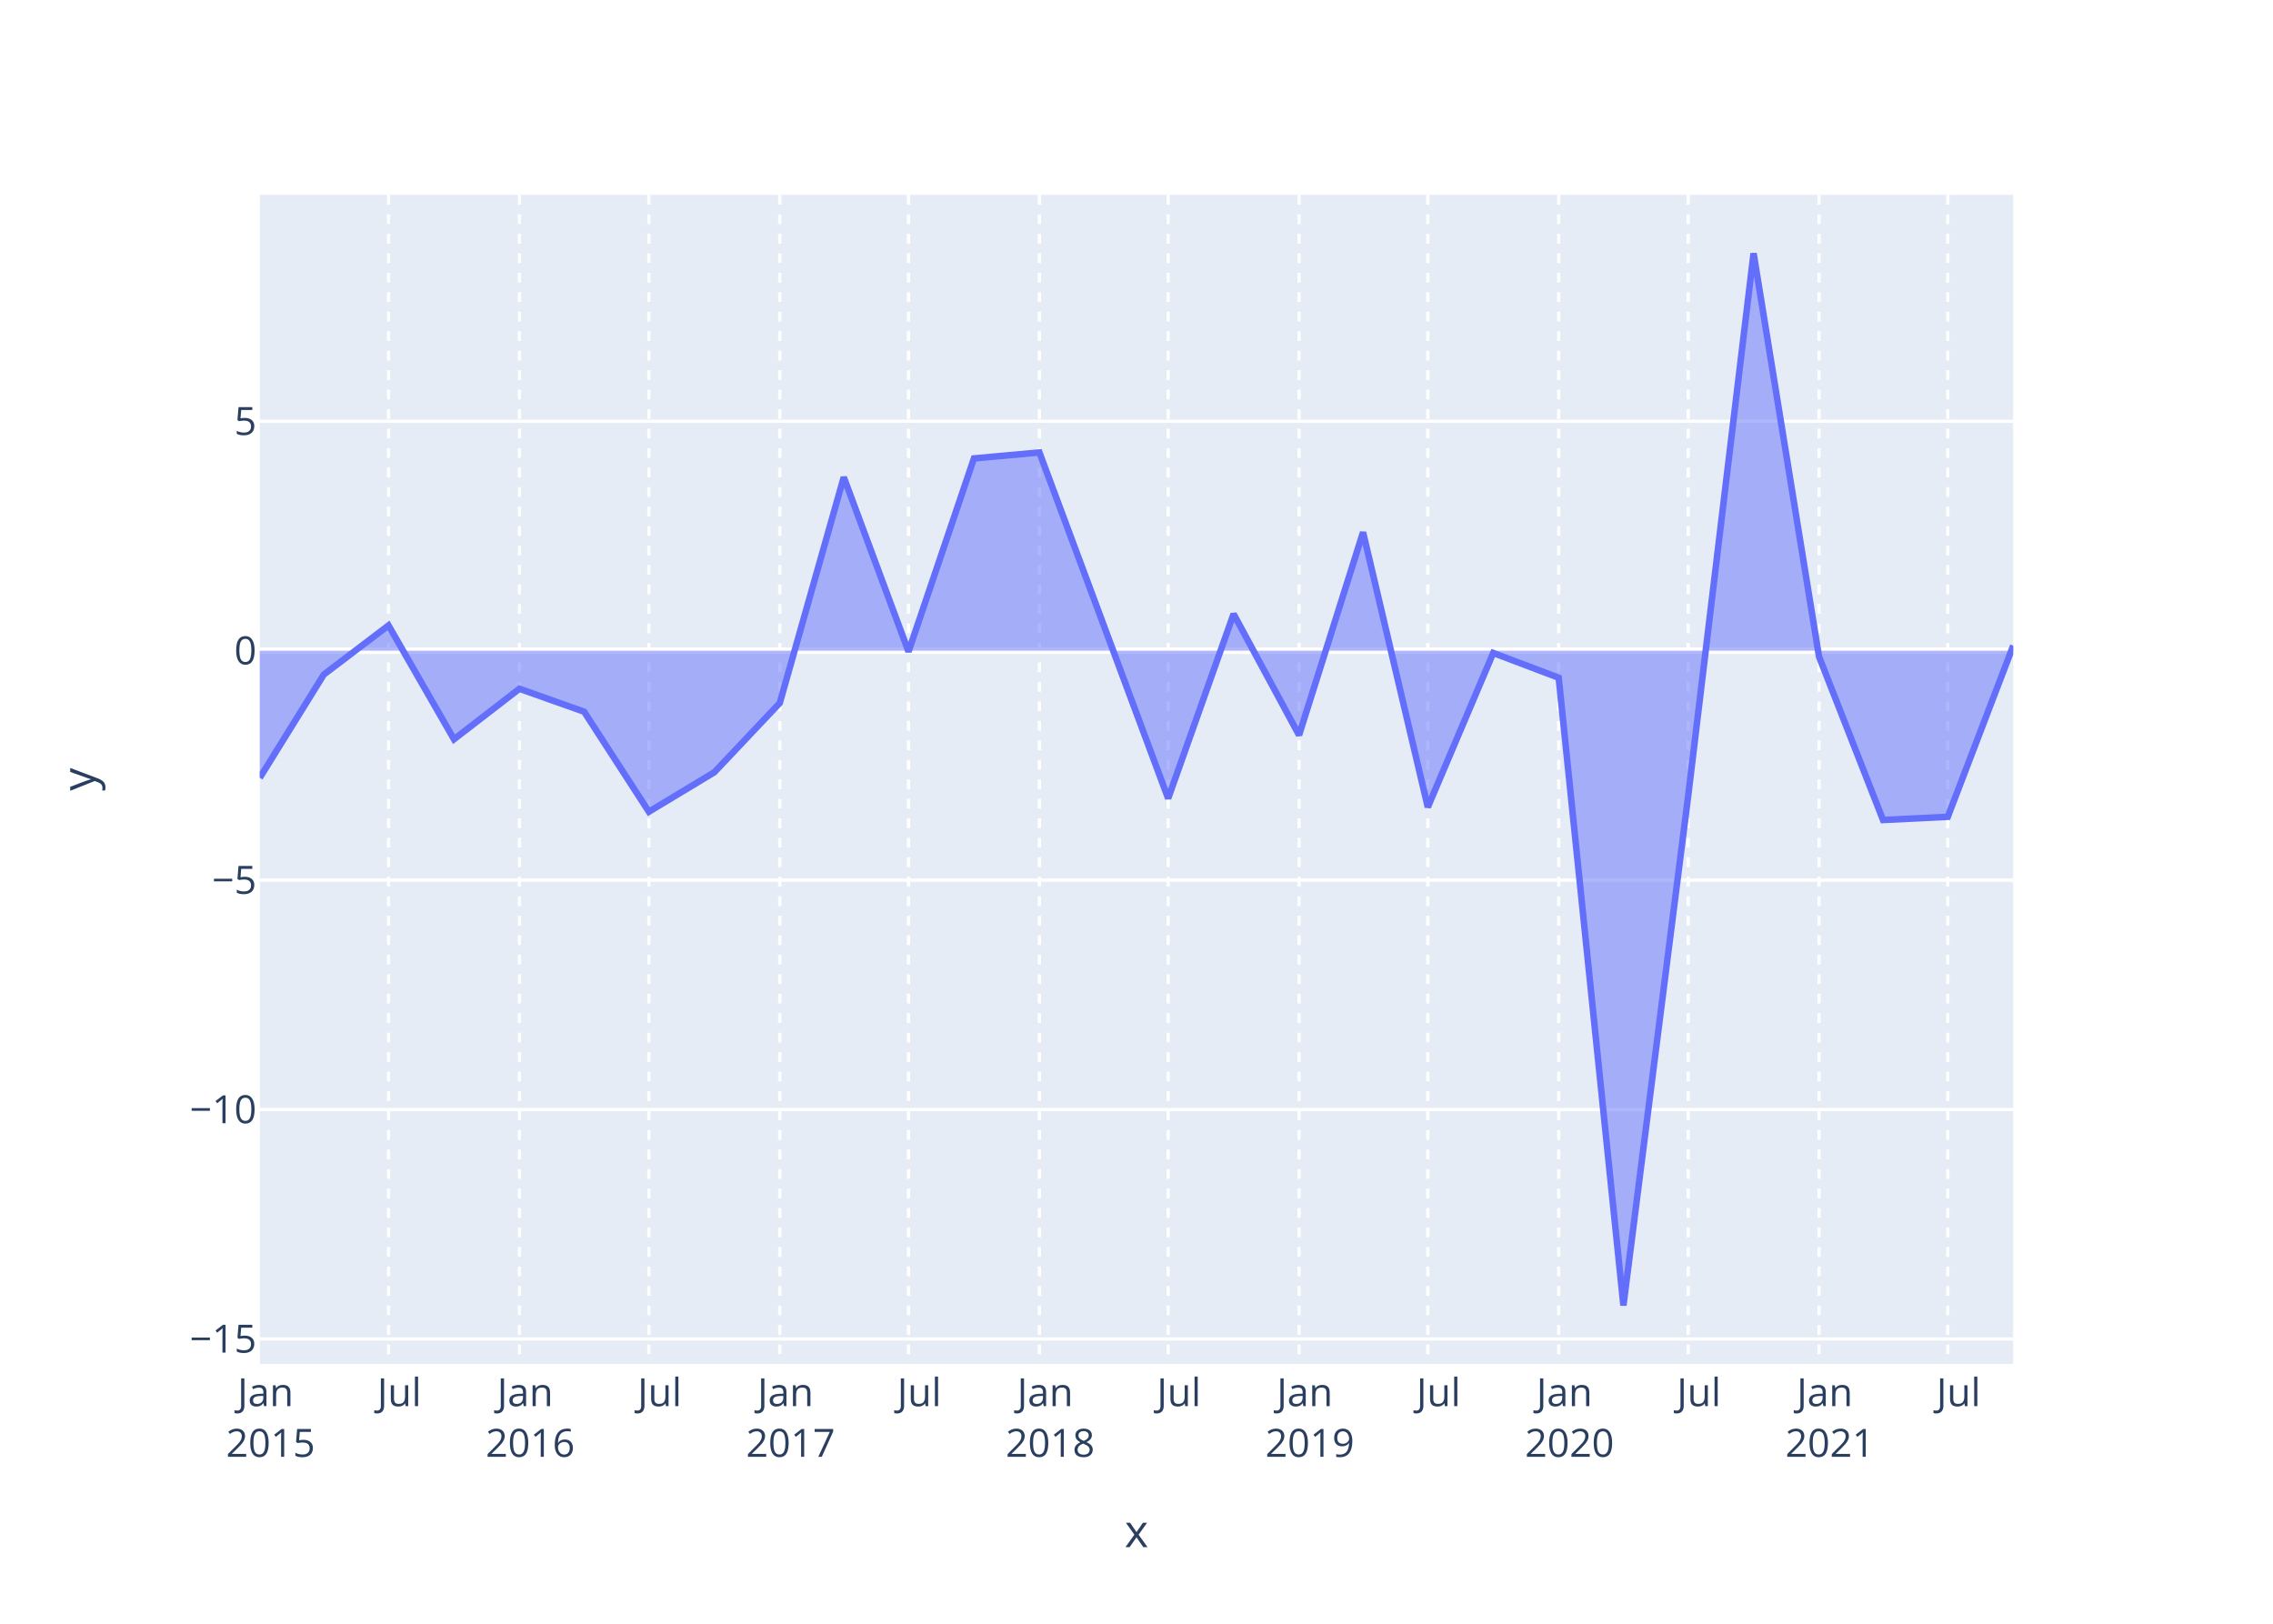
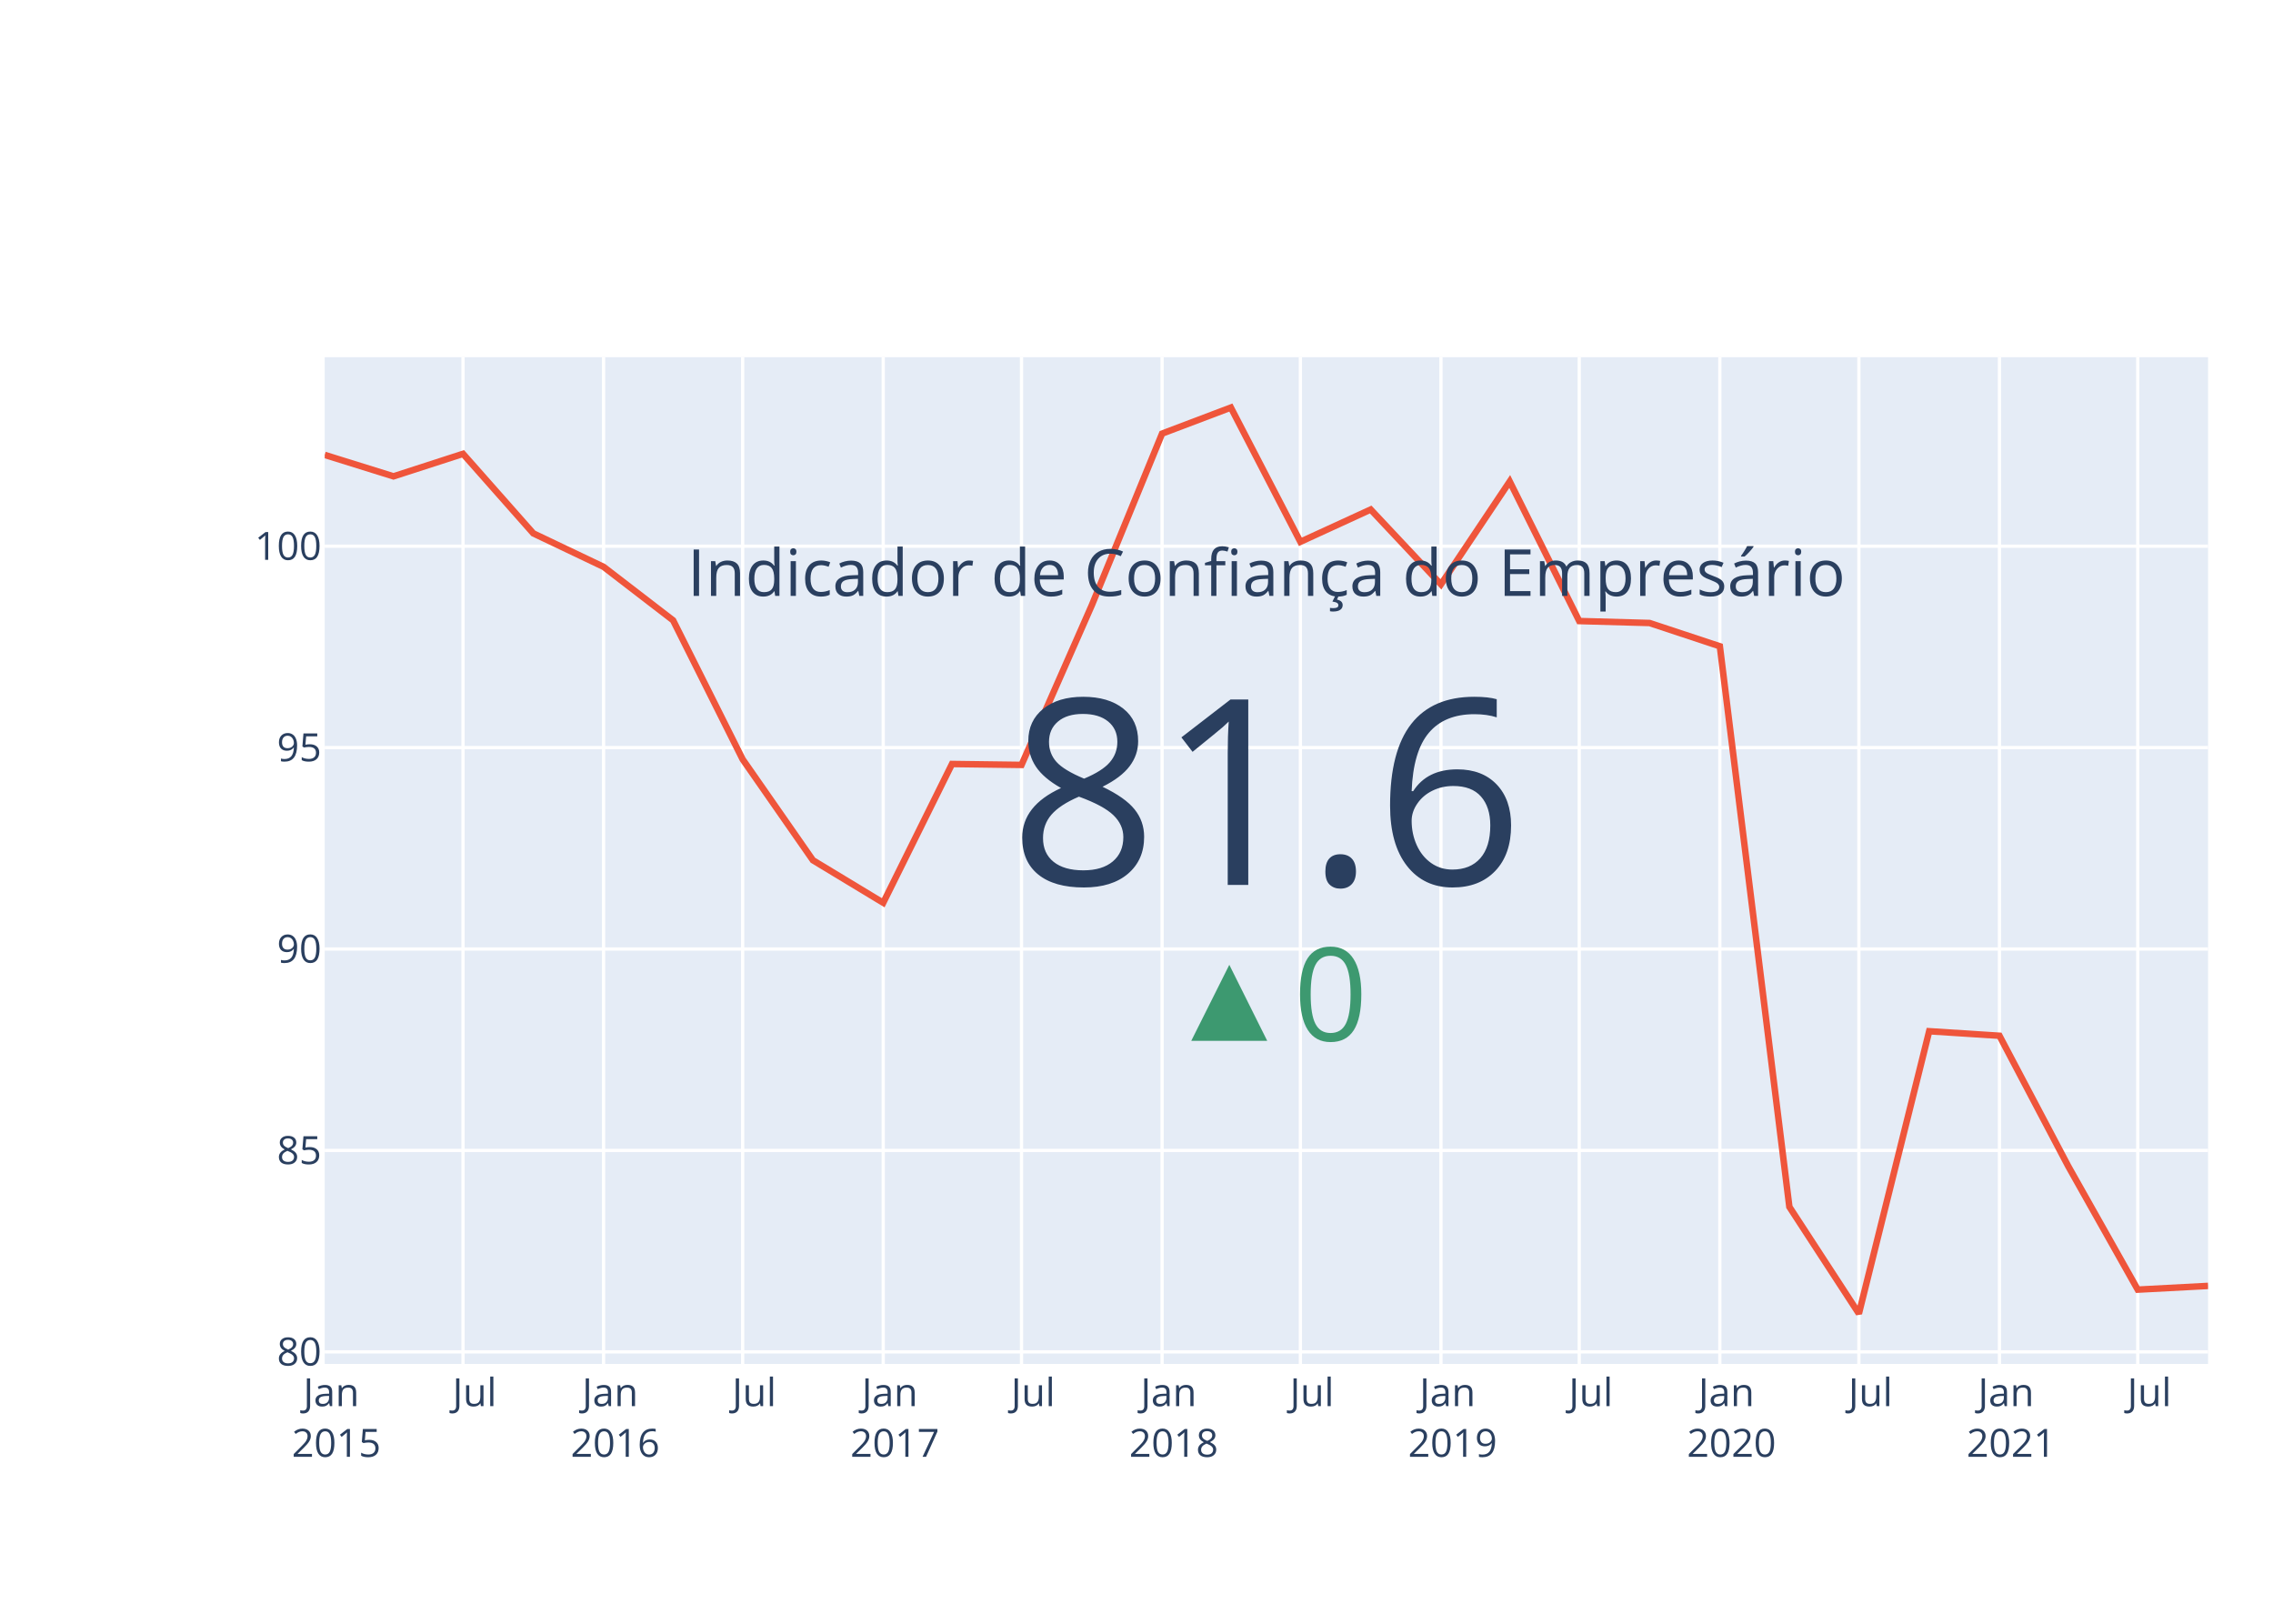
<svg xmlns="http://www.w3.org/2000/svg" class="main-svg" width="700" height="500" style="" viewBox="0 0 700 500">
  <rect x="0" y="0" width="700" height="500" style="fill: rgb(255, 255, 255); fill-opacity: 1;" />
-   <defs id="defs-aeb3a3">
+   <defs id="defs-3f369a">
    <g class="clips">
-       <clipPath id="clipaeb3a3xyplot" class="plotclip">
-         <rect width="540" height="360" />
-       </clipPath>
-       <clipPath class="axesclip" id="clipaeb3a3x">
-         <rect x="80" y="0" width="540" height="500" />
-       </clipPath>
-       <clipPath class="axesclip" id="clipaeb3a3y">
-         <rect x="0" y="60" width="700" height="360" />
-       </clipPath>
-       <clipPath class="axesclip" id="clipaeb3a3xy">
-         <rect x="80" y="60" width="540" height="360" />
+       <clipPath id="clip3f369axyplot" class="plotclip">
+         <rect width="580" height="310" />
+       </clipPath>
+       <clipPath class="axesclip" id="clip3f369ax">
+         <rect x="100" y="0" width="580" height="500" />
+       </clipPath>
+       <clipPath class="axesclip" id="clip3f369ay">
+         <rect x="0" y="110" width="700" height="310" />
+       </clipPath>
+       <clipPath class="axesclip" id="clip3f369axy">
+         <rect x="100" y="110" width="580" height="310" />
      </clipPath>
    </g>
    <g class="gradients" />
    <g class="patterns" />
  </defs>
  <g class="bglayer">
-     <rect class="bg" x="80" y="60" width="540" height="360" style="fill: rgb(229, 236, 246); fill-opacity: 1; stroke-width: 0;" />
+     <rect class="bg" x="100" y="110" width="580" height="310" style="fill: rgb(229, 236, 246); fill-opacity: 1; stroke-width: 0;" />
  </g>
  <g class="layer-below">
    <g class="imagelayer" />
    <g class="shapelayer" />
  </g>
  <g class="cartesianlayer">
    <g class="subplot xy">
      <g class="layer-subplot">
        <g class="shapelayer" />
        <g class="imagelayer" />
      </g>
      <g class="minor-gridlayer">
        <g class="x" />
        <g class="y" />
      </g>
      <g class="gridlayer">
        <g class="x">
-           <path class="xgrid crisp" transform="translate(119.65,0)" d="M0,60v360" style="stroke: rgb(255, 255, 255); stroke-opacity: 1; stroke-dasharray: 3px, 3px; stroke-width: 1px;" />
-           <path class="xgrid crisp" transform="translate(159.96,0)" d="M0,60v360" style="stroke: rgb(255, 255, 255); stroke-opacity: 1; stroke-dasharray: 3px, 3px; stroke-width: 1px;" />
-           <path class="xgrid crisp" transform="translate(199.83,0)" d="M0,60v360" style="stroke: rgb(255, 255, 255); stroke-opacity: 1; stroke-dasharray: 3px, 3px; stroke-width: 1px;" />
-           <path class="xgrid crisp" transform="translate(240.14,0)" d="M0,60v360" style="stroke: rgb(255, 255, 255); stroke-opacity: 1; stroke-dasharray: 3px, 3px; stroke-width: 1px;" />
-           <path class="xgrid crisp" transform="translate(279.79,0)" d="M0,60v360" style="stroke: rgb(255, 255, 255); stroke-opacity: 1; stroke-dasharray: 3px, 3px; stroke-width: 1px;" />
-           <path class="xgrid crisp" transform="translate(320.1,0)" d="M0,60v360" style="stroke: rgb(255, 255, 255); stroke-opacity: 1; stroke-dasharray: 3px, 3px; stroke-width: 1px;" />
-           <path class="xgrid crisp" transform="translate(359.75,0)" d="M0,60v360" style="stroke: rgb(255, 255, 255); stroke-opacity: 1; stroke-dasharray: 3px, 3px; stroke-width: 1px;" />
-           <path class="xgrid crisp" transform="translate(400.06,0)" d="M0,60v360" style="stroke: rgb(255, 255, 255); stroke-opacity: 1; stroke-dasharray: 3px, 3px; stroke-width: 1px;" />
-           <path class="xgrid crisp" transform="translate(439.71,0)" d="M0,60v360" style="stroke: rgb(255, 255, 255); stroke-opacity: 1; stroke-dasharray: 3px, 3px; stroke-width: 1px;" />
-           <path class="xgrid crisp" transform="translate(480.02,0)" d="M0,60v360" style="stroke: rgb(255, 255, 255); stroke-opacity: 1; stroke-dasharray: 3px, 3px; stroke-width: 1px;" />
-           <path class="xgrid crisp" transform="translate(519.89,0)" d="M0,60v360" style="stroke: rgb(255, 255, 255); stroke-opacity: 1; stroke-dasharray: 3px, 3px; stroke-width: 1px;" />
-           <path class="xgrid crisp" transform="translate(560.19,0)" d="M0,60v360" style="stroke: rgb(255, 255, 255); stroke-opacity: 1; stroke-dasharray: 3px, 3px; stroke-width: 1px;" />
-           <path class="xgrid crisp" transform="translate(599.85,0)" d="M0,60v360" style="stroke: rgb(255, 255, 255); stroke-opacity: 1; stroke-dasharray: 3px, 3px; stroke-width: 1px;" />
+           <path class="xgrid crisp" transform="translate(142.59,0)" d="M0,110v310" style="stroke: rgb(255, 255, 255); stroke-opacity: 1; stroke-width: 1px;" />
+           <path class="xgrid crisp" transform="translate(185.88,0)" d="M0,110v310" style="stroke: rgb(255, 255, 255); stroke-opacity: 1; stroke-width: 1px;" />
+           <path class="xgrid crisp" transform="translate(228.71,0)" d="M0,110v310" style="stroke: rgb(255, 255, 255); stroke-opacity: 1; stroke-width: 1px;" />
+           <path class="xgrid crisp" transform="translate(272,0)" d="M0,110v310" style="stroke: rgb(255, 255, 255); stroke-opacity: 1; stroke-width: 1px;" />
+           <path class="xgrid crisp" transform="translate(314.59,0)" d="M0,110v310" style="stroke: rgb(255, 255, 255); stroke-opacity: 1; stroke-width: 1px;" />
+           <path class="xgrid crisp" transform="translate(357.88,0)" d="M0,110v310" style="stroke: rgb(255, 255, 255); stroke-opacity: 1; stroke-width: 1px;" />
+           <path class="xgrid crisp" transform="translate(400.47,0)" d="M0,110v310" style="stroke: rgb(255, 255, 255); stroke-opacity: 1; stroke-width: 1px;" />
+           <path class="xgrid crisp" transform="translate(443.76,0)" d="M0,110v310" style="stroke: rgb(255, 255, 255); stroke-opacity: 1; stroke-width: 1px;" />
+           <path class="xgrid crisp" transform="translate(486.35,0)" d="M0,110v310" style="stroke: rgb(255, 255, 255); stroke-opacity: 1; stroke-width: 1px;" />
+           <path class="xgrid crisp" transform="translate(529.65,0)" d="M0,110v310" style="stroke: rgb(255, 255, 255); stroke-opacity: 1; stroke-width: 1px;" />
+           <path class="xgrid crisp" transform="translate(572.47,0)" d="M0,110v310" style="stroke: rgb(255, 255, 255); stroke-opacity: 1; stroke-width: 1px;" />
+           <path class="xgrid crisp" transform="translate(615.76,0)" d="M0,110v310" style="stroke: rgb(255, 255, 255); stroke-opacity: 1; stroke-width: 1px;" />
+           <path class="xgrid crisp" transform="translate(658.35,0)" d="M0,110v310" style="stroke: rgb(255, 255, 255); stroke-opacity: 1; stroke-width: 1px;" />
        </g>
        <g class="y">
-           <path class="ygrid crisp" transform="translate(0,412.31)" d="M80,0h540" style="stroke: rgb(255, 255, 255); stroke-opacity: 1; stroke-width: 1px;" />
-           <path class="ygrid crisp" transform="translate(0,341.67)" d="M80,0h540" style="stroke: rgb(255, 255, 255); stroke-opacity: 1; stroke-width: 1px;" />
-           <path class="ygrid crisp" transform="translate(0,271.02)" d="M80,0h540" style="stroke: rgb(255, 255, 255); stroke-opacity: 1; stroke-width: 1px;" />
-           <path class="ygrid crisp" transform="translate(0,129.72)" d="M80,0h540" style="stroke: rgb(255, 255, 255); stroke-opacity: 1; stroke-width: 1px;" />
-         </g>
-       </g>
-       <g class="zerolinelayer">
-         <path class="yzl zl crisp" transform="translate(0,200.37)" d="M80,0h540" style="stroke: rgb(255, 255, 255); stroke-opacity: 1; stroke-width: 2px;" />
-       </g>
+           <path class="ygrid crisp" transform="translate(0,416.28)" d="M100,0h580" style="stroke: rgb(255, 255, 255); stroke-opacity: 1; stroke-width: 1px;" />
+           <path class="ygrid crisp" transform="translate(0,354.25)" d="M100,0h580" style="stroke: rgb(255, 255, 255); stroke-opacity: 1; stroke-width: 1px;" />
+           <path class="ygrid crisp" transform="translate(0,292.23)" d="M100,0h580" style="stroke: rgb(255, 255, 255); stroke-opacity: 1; stroke-width: 1px;" />
+           <path class="ygrid crisp" transform="translate(0,230.21)" d="M100,0h580" style="stroke: rgb(255, 255, 255); stroke-opacity: 1; stroke-width: 1px;" />
+           <path class="ygrid crisp" transform="translate(0,168.19)" d="M100,0h580" style="stroke: rgb(255, 255, 255); stroke-opacity: 1; stroke-width: 1px;" />
+         </g>
+       </g>
+       <g class="zerolinelayer" />
      <path class="xlines-below" />
      <path class="ylines-below" />
      <g class="overlines-below" />
      <g class="xaxislayer-below" />
      <g class="yaxislayer-below" />
      <g class="overaxes-below" />
-       <g class="plot" transform="translate(80,60)" clip-path="url(#clipaeb3a3xyplot)">
+       <g class="plot" transform="translate(100,110)" clip-path="url(#clip3f369axyplot)">
        <g class="scatterlayer mlayer">
-           <g class="trace scatter trace1fbf36" style="stroke-miterlimit: 2;">
-             <g class="fills">
-               <g>
-                 <path class="js-fill" d="M540,140.37L0,140.37L0,179.51L19.72,147.71L39.65,132.59L59.81,167.64L79.96,152.09L99.89,159.16L119.83,189.96L139.98,177.81L160.14,156.47L179.85,86.95L199.79,140.65L219.94,81.16L240.1,79.32L279.75,185.86L299.9,129.06L320.06,166.36L339.77,103.91L359.71,188.55L379.86,141.07L400.02,148.7L419.95,342L439.89,185.16L460.04,18L480.19,142.2L499.91,192.51L519.85,191.52L540,138.81" style="fill: rgb(99, 110, 250); fill-opacity: 0.5; stroke-width: 0;" />
-               </g>
-             </g>
+           <g class="trace scatter traceb69bde" style="stroke-miterlimit: 2; opacity: 1;">
+             <g class="fills" />
            <g class="errorbars" />
            <g class="lines">
-               <path class="js-line" d="M0,179.51L19.72,147.71L39.65,132.59L59.81,167.64L79.96,152.09L99.89,159.16L119.83,189.96L139.98,177.81L160.14,156.47L179.85,86.95L199.79,140.65L219.94,81.16L240.1,79.32L279.75,185.86L299.9,129.06L320.06,166.36L339.77,103.91L359.71,188.55L379.86,141.07L400.02,148.7L419.95,342L439.89,185.16L460.04,18L480.19,142.2L499.91,192.51L519.85,191.52L540,138.81" style="vector-effect: non-scaling-stroke; fill: none; stroke: rgb(99, 110, 250); stroke-opacity: 1; stroke-width: 2px; opacity: 1;" />
+               <path class="js-line" d="M0,30.08L21.18,36.68L42.59,29.75L64.24,54.24L85.88,64.55L107.29,81.02L128.71,123.82L150.35,154.9L172,167.99L193.18,125.26L214.59,125.54L236.24,76.36L257.88,23.52L279.06,15.5L300.47,56.84L322.12,46.9L343.76,69.94L364.94,38.27L386.35,81.24L408,81.84L429.65,89.01L451.06,261.63L472.47,294.5L494.12,207.55L515.76,208.94L536.94,249.11L558.35,287.12L580,285.97" style="vector-effect: non-scaling-stroke; fill: none; stroke: rgb(239, 85, 59); stroke-opacity: 1; stroke-width: 2px; opacity: 1;" />
            </g>
            <g class="points" />
            <g class="text" />
          </g>
        </g>
      </g>
      <g class="overplot" />
      <path class="xlines-above crisp" d="M0,0" style="fill: none;" />
      <path class="ylines-above crisp" d="M0,0" style="fill: none;" />
      <g class="overlines-above" />
      <g class="xaxislayer-above">
        <g class="xtick">
-           <text text-anchor="middle" x="0" y="433" transform="translate(83.33,0)" style="font-family: 'Open Sans', verdana, arial, sans-serif; font-size: 12px; fill: rgb(42, 63, 95); fill-opacity: 1; white-space: pre; opacity: 1;">
+           <text text-anchor="middle" x="0" y="433" transform="translate(103.58,0)" style="font-family: 'Open Sans', verdana, arial, sans-serif; font-size: 12px; fill: rgb(42, 63, 95); fill-opacity: 1; white-space: pre; opacity: 1;">
            <tspan class="line" dy="0em" x="0" y="433">Jan</tspan>
            <tspan class="line" dy="1.3em" x="0" y="433">2015</tspan>
          </text>
        </g>
        <g class="xtick">
-           <text text-anchor="middle" x="0" y="433" style="font-family: 'Open Sans', verdana, arial, sans-serif; font-size: 12px; fill: rgb(42, 63, 95); fill-opacity: 1; white-space: pre; opacity: 1;" transform="translate(122.99,0)">Jul</text>
-         </g>
-         <g class="xtick">
-           <text text-anchor="middle" x="0" y="433" style="font-family: 'Open Sans', verdana, arial, sans-serif; font-size: 12px; fill: rgb(42, 63, 95); fill-opacity: 1; white-space: pre; opacity: 1;" transform="translate(163.29,0)">
+           <text text-anchor="middle" x="0" y="433" style="font-family: 'Open Sans', verdana, arial, sans-serif; font-size: 12px; fill: rgb(42, 63, 95); fill-opacity: 1; white-space: pre; opacity: 1;" transform="translate(146.17,0)">Jul</text>
+         </g>
+         <g class="xtick">
+           <text text-anchor="middle" x="0" y="433" style="font-family: 'Open Sans', verdana, arial, sans-serif; font-size: 12px; fill: rgb(42, 63, 95); fill-opacity: 1; white-space: pre; opacity: 1;" transform="translate(189.46,0)">
            <tspan class="line" dy="0em" x="0" y="433">Jan</tspan>
            <tspan class="line" dy="1.3em" x="0" y="433">2016</tspan>
          </text>
        </g>
        <g class="xtick">
-           <text text-anchor="middle" x="0" y="433" style="font-family: 'Open Sans', verdana, arial, sans-serif; font-size: 12px; fill: rgb(42, 63, 95); fill-opacity: 1; white-space: pre; opacity: 1;" transform="translate(203.16,0)">Jul</text>
-         </g>
-         <g class="xtick">
-           <text text-anchor="middle" x="0" y="433" style="font-family: 'Open Sans', verdana, arial, sans-serif; font-size: 12px; fill: rgb(42, 63, 95); fill-opacity: 1; white-space: pre; opacity: 1;" transform="translate(243.47,0)">
+           <text text-anchor="middle" x="0" y="433" style="font-family: 'Open Sans', verdana, arial, sans-serif; font-size: 12px; fill: rgb(42, 63, 95); fill-opacity: 1; white-space: pre; opacity: 1;" transform="translate(232.29,0)">Jul</text>
+         </g>
+         <g class="xtick">
+           <text text-anchor="middle" x="0" y="433" style="font-family: 'Open Sans', verdana, arial, sans-serif; font-size: 12px; fill: rgb(42, 63, 95); fill-opacity: 1; white-space: pre; opacity: 1;" transform="translate(275.58,0)">
            <tspan class="line" dy="0em" x="0" y="433">Jan</tspan>
            <tspan class="line" dy="1.3em" x="0" y="433">2017</tspan>
          </text>
        </g>
        <g class="xtick">
-           <text text-anchor="middle" x="0" y="433" style="font-family: 'Open Sans', verdana, arial, sans-serif; font-size: 12px; fill: rgb(42, 63, 95); fill-opacity: 1; white-space: pre; opacity: 1;" transform="translate(283.12,0)">Jul</text>
-         </g>
-         <g class="xtick">
-           <text text-anchor="middle" x="0" y="433" style="font-family: 'Open Sans', verdana, arial, sans-serif; font-size: 12px; fill: rgb(42, 63, 95); fill-opacity: 1; white-space: pre; opacity: 1;" transform="translate(323.43,0)">
+           <text text-anchor="middle" x="0" y="433" style="font-family: 'Open Sans', verdana, arial, sans-serif; font-size: 12px; fill: rgb(42, 63, 95); fill-opacity: 1; white-space: pre; opacity: 1;" transform="translate(318.17,0)">Jul</text>
+         </g>
+         <g class="xtick">
+           <text text-anchor="middle" x="0" y="433" style="font-family: 'Open Sans', verdana, arial, sans-serif; font-size: 12px; fill: rgb(42, 63, 95); fill-opacity: 1; white-space: pre; opacity: 1;" transform="translate(361.46,0)">
            <tspan class="line" dy="0em" x="0" y="433">Jan</tspan>
            <tspan class="line" dy="1.3em" x="0" y="433">2018</tspan>
          </text>
        </g>
        <g class="xtick">
-           <text text-anchor="middle" x="0" y="433" style="font-family: 'Open Sans', verdana, arial, sans-serif; font-size: 12px; fill: rgb(42, 63, 95); fill-opacity: 1; white-space: pre; opacity: 1;" transform="translate(363.08,0)">Jul</text>
-         </g>
-         <g class="xtick">
-           <text text-anchor="middle" x="0" y="433" style="font-family: 'Open Sans', verdana, arial, sans-serif; font-size: 12px; fill: rgb(42, 63, 95); fill-opacity: 1; white-space: pre; opacity: 1;" transform="translate(403.39,0)">
+           <text text-anchor="middle" x="0" y="433" style="font-family: 'Open Sans', verdana, arial, sans-serif; font-size: 12px; fill: rgb(42, 63, 95); fill-opacity: 1; white-space: pre; opacity: 1;" transform="translate(404.05,0)">Jul</text>
+         </g>
+         <g class="xtick">
+           <text text-anchor="middle" x="0" y="433" style="font-family: 'Open Sans', verdana, arial, sans-serif; font-size: 12px; fill: rgb(42, 63, 95); fill-opacity: 1; white-space: pre; opacity: 1;" transform="translate(447.35,0)">
            <tspan class="line" dy="0em" x="0" y="433">Jan</tspan>
            <tspan class="line" dy="1.3em" x="0" y="433">2019</tspan>
          </text>
        </g>
        <g class="xtick">
-           <text text-anchor="middle" x="0" y="433" style="font-family: 'Open Sans', verdana, arial, sans-serif; font-size: 12px; fill: rgb(42, 63, 95); fill-opacity: 1; white-space: pre; opacity: 1;" transform="translate(443.04,0)">Jul</text>
-         </g>
-         <g class="xtick">
-           <text text-anchor="middle" x="0" y="433" style="font-family: 'Open Sans', verdana, arial, sans-serif; font-size: 12px; fill: rgb(42, 63, 95); fill-opacity: 1; white-space: pre; opacity: 1;" transform="translate(483.35,0)">
+           <text text-anchor="middle" x="0" y="433" style="font-family: 'Open Sans', verdana, arial, sans-serif; font-size: 12px; fill: rgb(42, 63, 95); fill-opacity: 1; white-space: pre; opacity: 1;" transform="translate(489.93,0)">Jul</text>
+         </g>
+         <g class="xtick">
+           <text text-anchor="middle" x="0" y="433" style="font-family: 'Open Sans', verdana, arial, sans-serif; font-size: 12px; fill: rgb(42, 63, 95); fill-opacity: 1; white-space: pre; opacity: 1;" transform="translate(533.23,0)">
            <tspan class="line" dy="0em" x="0" y="433">Jan</tspan>
            <tspan class="line" dy="1.3em" x="0" y="433">2020</tspan>
          </text>
        </g>
        <g class="xtick">
-           <text text-anchor="middle" x="0" y="433" style="font-family: 'Open Sans', verdana, arial, sans-serif; font-size: 12px; fill: rgb(42, 63, 95); fill-opacity: 1; white-space: pre; opacity: 1;" transform="translate(523.22,0)">Jul</text>
-         </g>
-         <g class="xtick">
-           <text text-anchor="middle" x="0" y="433" style="font-family: 'Open Sans', verdana, arial, sans-serif; font-size: 12px; fill: rgb(42, 63, 95); fill-opacity: 1; white-space: pre; opacity: 1;" transform="translate(563.53,0)">
+           <text text-anchor="middle" x="0" y="433" style="font-family: 'Open Sans', verdana, arial, sans-serif; font-size: 12px; fill: rgb(42, 63, 95); fill-opacity: 1; white-space: pre; opacity: 1;" transform="translate(576.05,0)">Jul</text>
+         </g>
+         <g class="xtick">
+           <text text-anchor="middle" x="0" y="433" style="font-family: 'Open Sans', verdana, arial, sans-serif; font-size: 12px; fill: rgb(42, 63, 95); fill-opacity: 1; white-space: pre; opacity: 1;" transform="translate(619.35,0)">
            <tspan class="line" dy="0em" x="0" y="433">Jan</tspan>
            <tspan class="line" dy="1.3em" x="0" y="433">2021</tspan>
          </text>
        </g>
        <g class="xtick">
-           <text text-anchor="middle" x="0" y="433" style="font-family: 'Open Sans', verdana, arial, sans-serif; font-size: 12px; fill: rgb(42, 63, 95); fill-opacity: 1; white-space: pre; opacity: 1;" transform="translate(603.18,0)">Jul</text>
+           <text text-anchor="middle" x="0" y="433" style="font-family: 'Open Sans', verdana, arial, sans-serif; font-size: 12px; fill: rgb(42, 63, 95); fill-opacity: 1; white-space: pre; opacity: 1;" transform="translate(661.93,0)">Jul</text>
        </g>
      </g>
      <g class="yaxislayer-above">
        <g class="ytick">
-           <text text-anchor="end" x="79" y="4.2" transform="translate(0,412.31)" style="font-family: 'Open Sans', verdana, arial, sans-serif; font-size: 12px; fill: rgb(42, 63, 95); fill-opacity: 1; white-space: pre; opacity: 1;">−15</text>
-         </g>
-         <g class="ytick">
-           <text text-anchor="end" x="79" y="4.2" style="font-family: 'Open Sans', verdana, arial, sans-serif; font-size: 12px; fill: rgb(42, 63, 95); fill-opacity: 1; white-space: pre; opacity: 1;" transform="translate(0,341.67)">−10</text>
-         </g>
-         <g class="ytick">
-           <text text-anchor="end" x="79" y="4.2" style="font-family: 'Open Sans', verdana, arial, sans-serif; font-size: 12px; fill: rgb(42, 63, 95); fill-opacity: 1; white-space: pre; opacity: 1;" transform="translate(0,271.02)">−5</text>
-         </g>
-         <g class="ytick">
-           <text text-anchor="end" x="79" y="4.2" style="font-family: 'Open Sans', verdana, arial, sans-serif; font-size: 12px; fill: rgb(42, 63, 95); fill-opacity: 1; white-space: pre; opacity: 1;" transform="translate(0,200.37)">0</text>
-         </g>
-         <g class="ytick">
-           <text text-anchor="end" x="79" y="4.2" style="font-family: 'Open Sans', verdana, arial, sans-serif; font-size: 12px; fill: rgb(42, 63, 95); fill-opacity: 1; white-space: pre; opacity: 1;" transform="translate(0,129.72)">5</text>
+           <text text-anchor="end" x="99" y="4.2" transform="translate(0,416.28)" style="font-family: 'Open Sans', verdana, arial, sans-serif; font-size: 12px; fill: rgb(42, 63, 95); fill-opacity: 1; white-space: pre; opacity: 1;">80</text>
+         </g>
+         <g class="ytick">
+           <text text-anchor="end" x="99" y="4.2" style="font-family: 'Open Sans', verdana, arial, sans-serif; font-size: 12px; fill: rgb(42, 63, 95); fill-opacity: 1; white-space: pre; opacity: 1;" transform="translate(0,354.25)">85</text>
+         </g>
+         <g class="ytick">
+           <text text-anchor="end" x="99" y="4.2" style="font-family: 'Open Sans', verdana, arial, sans-serif; font-size: 12px; fill: rgb(42, 63, 95); fill-opacity: 1; white-space: pre; opacity: 1;" transform="translate(0,292.23)">90</text>
+         </g>
+         <g class="ytick">
+           <text text-anchor="end" x="99" y="4.2" style="font-family: 'Open Sans', verdana, arial, sans-serif; font-size: 12px; fill: rgb(42, 63, 95); fill-opacity: 1; white-space: pre; opacity: 1;" transform="translate(0,230.21)">95</text>
+         </g>
+         <g class="ytick">
+           <text text-anchor="end" x="99" y="4.2" style="font-family: 'Open Sans', verdana, arial, sans-serif; font-size: 12px; fill: rgb(42, 63, 95); fill-opacity: 1; white-space: pre; opacity: 1;" transform="translate(0,168.19)">100</text>
        </g>
      </g>
      <g class="overaxes-above" />
    </g>
  </g>
  <g class="polarlayer" />
  <g class="smithlayer" />
  <g class="ternarylayer" />
  <g class="geolayer" />
  <g class="funnelarealayer" />
  <g class="pielayer" />
  <g class="iciclelayer" />
  <g class="treemaplayer" />
  <g class="sunburstlayer" />
  <g class="glimages" />
-   <defs id="topdefs-aeb3a3">
+   <defs id="topdefs-3f369a">
    <g class="clips" />
  </defs>
+   <g class="indicatorlayer">
+     <g class="trace">
+       <g class="numbers" transform="translate(390,272.5)">
+         <text text-anchor="middle" class="number" x="0" y="0" style="font-family: 'Open Sans', verdana, arial, sans-serif; font-size: 80px; fill: rgb(42, 63, 95); fill-opacity: 1; white-space: pre;">81.6</text>
+         <text text-anchor="middle" class="delta" x="0" y="0" style="font-family: 'Open Sans', verdana, arial, sans-serif; font-size: 40px; fill: rgb(61, 153, 112); fill-opacity: 1; white-space: pre;" dy="48">▲0</text>
+       </g>
+       <text class="title" text-anchor="middle" x="0" y="0" style="font-family: 'Open Sans', verdana, arial, sans-serif; font-size: 20px; fill: rgb(42, 63, 95); fill-opacity: 1; white-space: pre;" transform="translate(390,183.5)">Indicador de Confiança do Empresário</text>
+     </g>
+   </g>
  <g class="layer-above">
    <g class="imagelayer" />
    <g class="shapelayer" />
  </g>
  <g class="infolayer">
    <g class="g-gtitle" />
-     <g class="g-xtitle">
-       <text class="xtitle" x="350" y="476.409" text-anchor="middle" style="font-family: 'Open Sans', verdana, arial, sans-serif; font-size: 14px; fill: rgb(42, 63, 95); opacity: 1; font-weight: normal; white-space: pre;">x</text>
-     </g>
-     <g class="g-ytitle">
-       <text class="ytitle" transform="rotate(-90,29.12188,240)" x="29.122" y="240" text-anchor="middle" style="font-family: 'Open Sans', verdana, arial, sans-serif; font-size: 14px; fill: rgb(42, 63, 95); opacity: 1; font-weight: normal; white-space: pre;">y</text>
-     </g>
+     <g class="g-xtitle" />
+     <g class="g-ytitle" />
  </g>
</svg>
